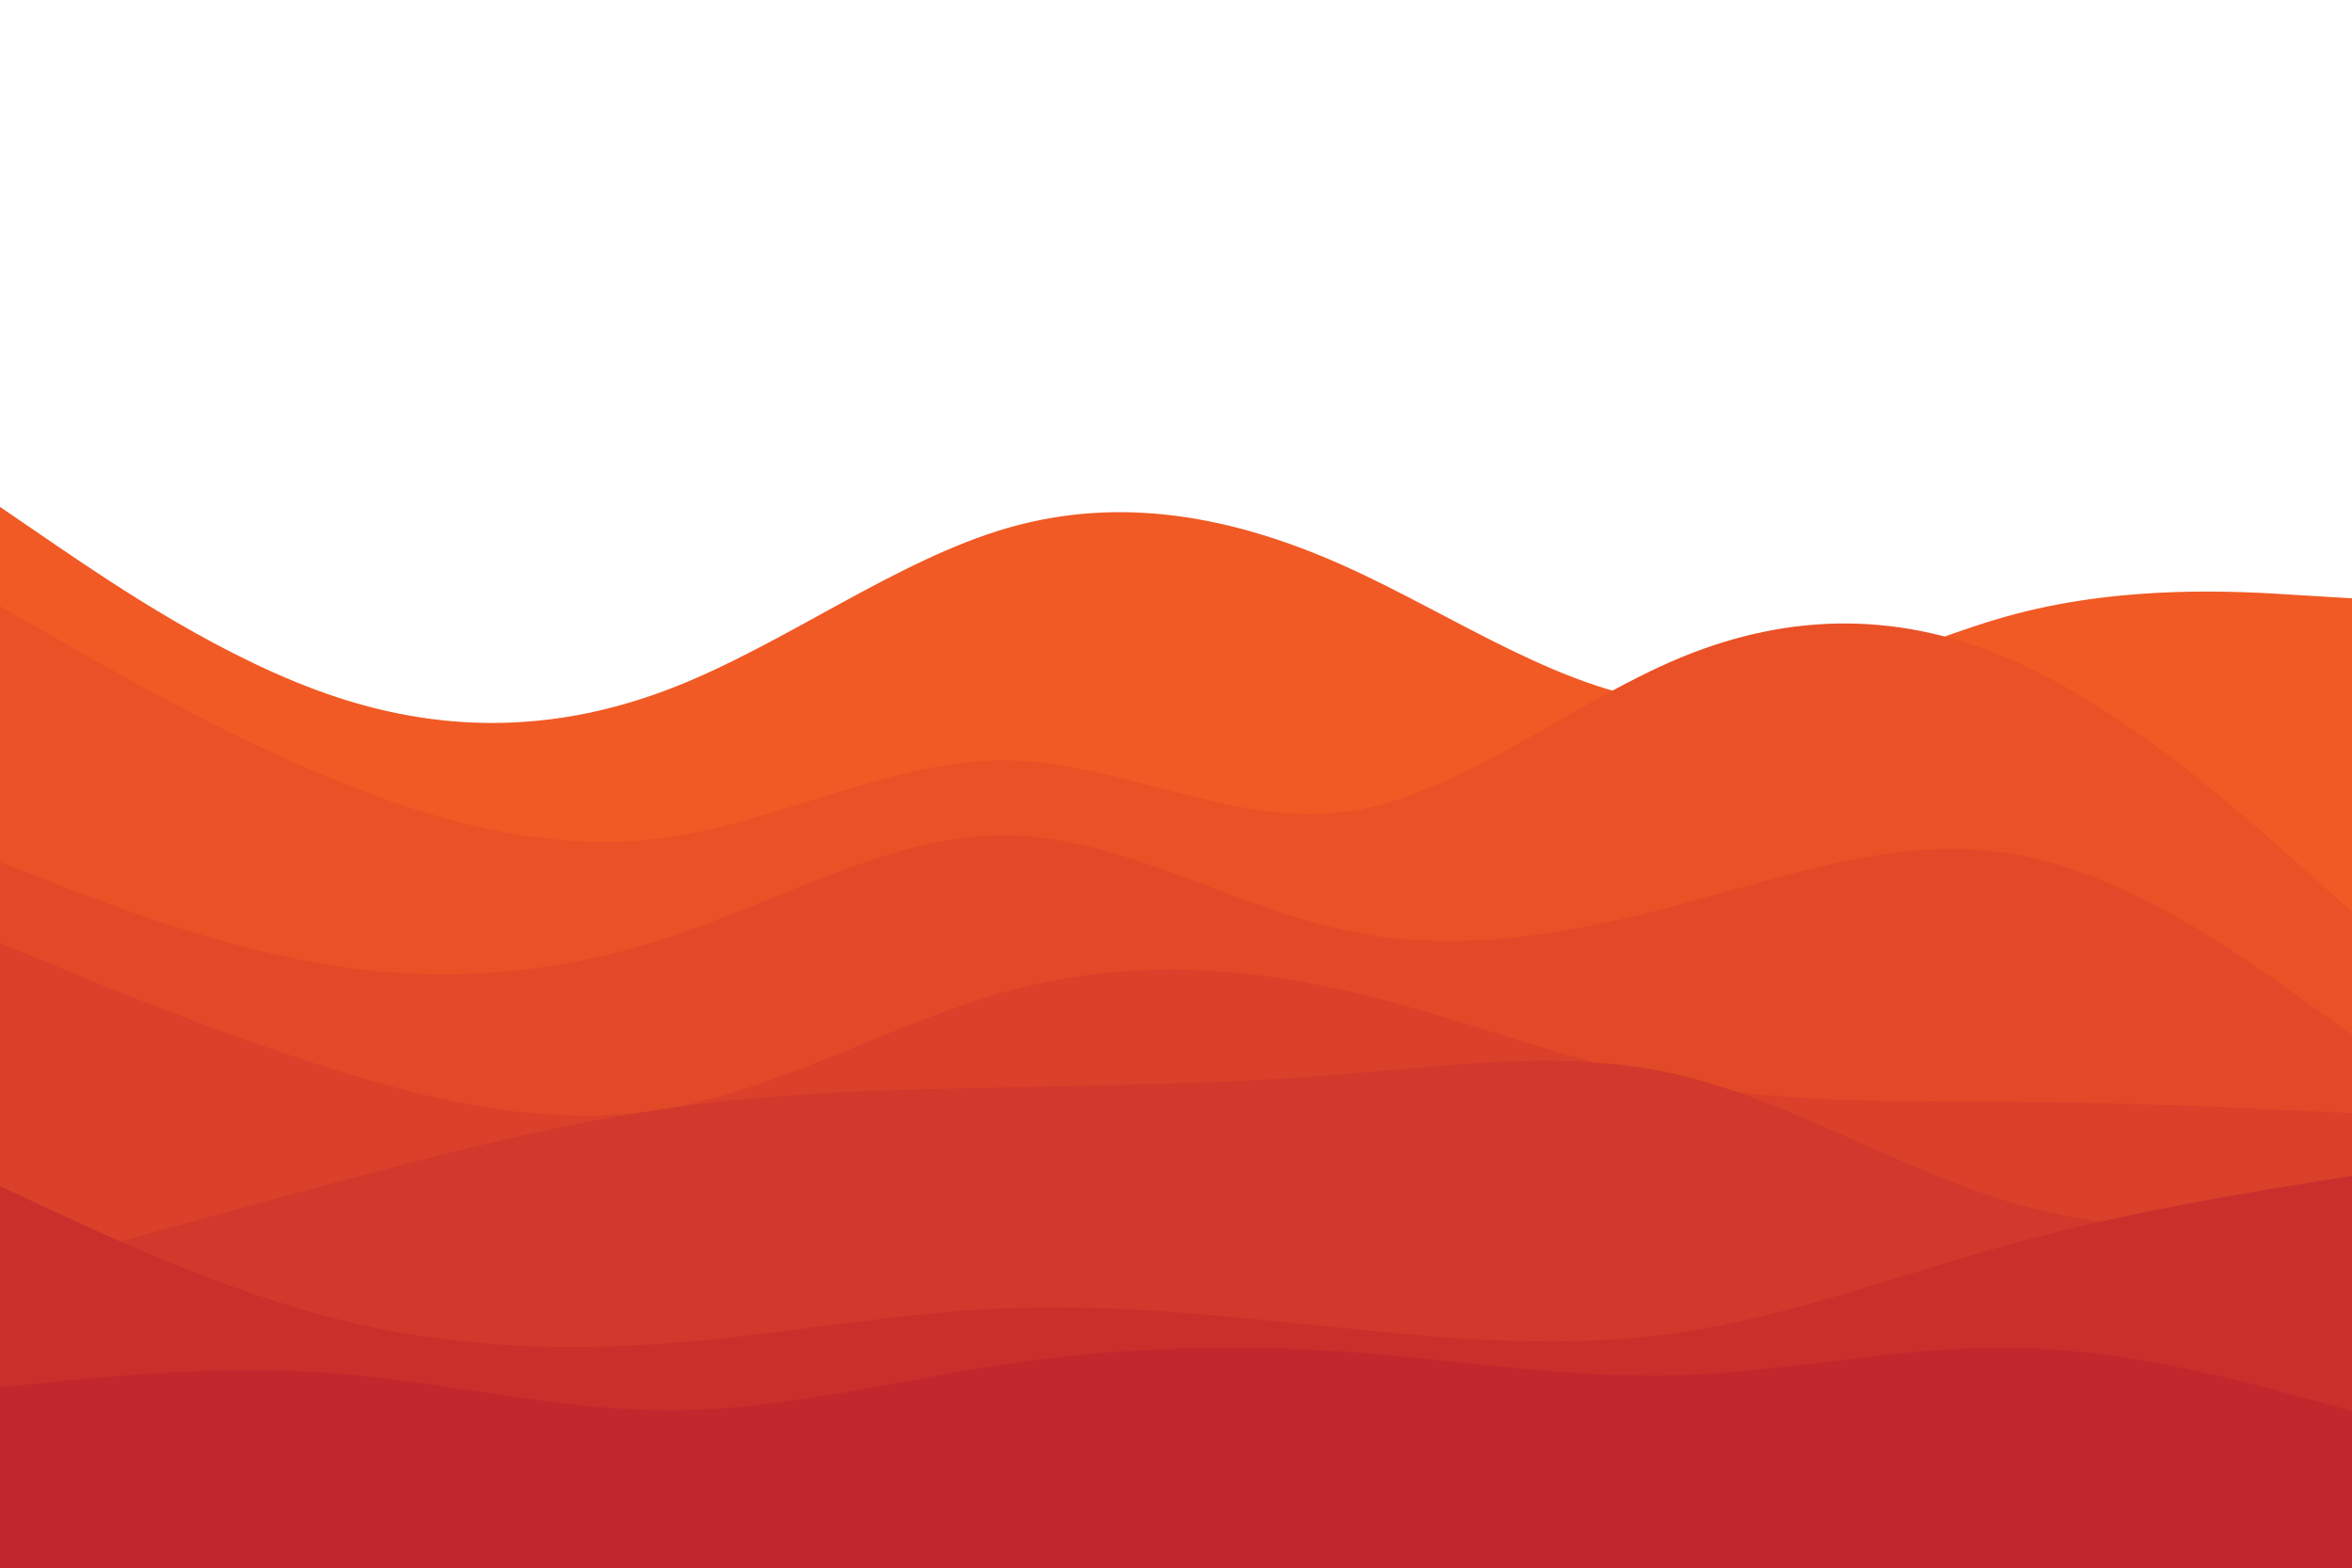
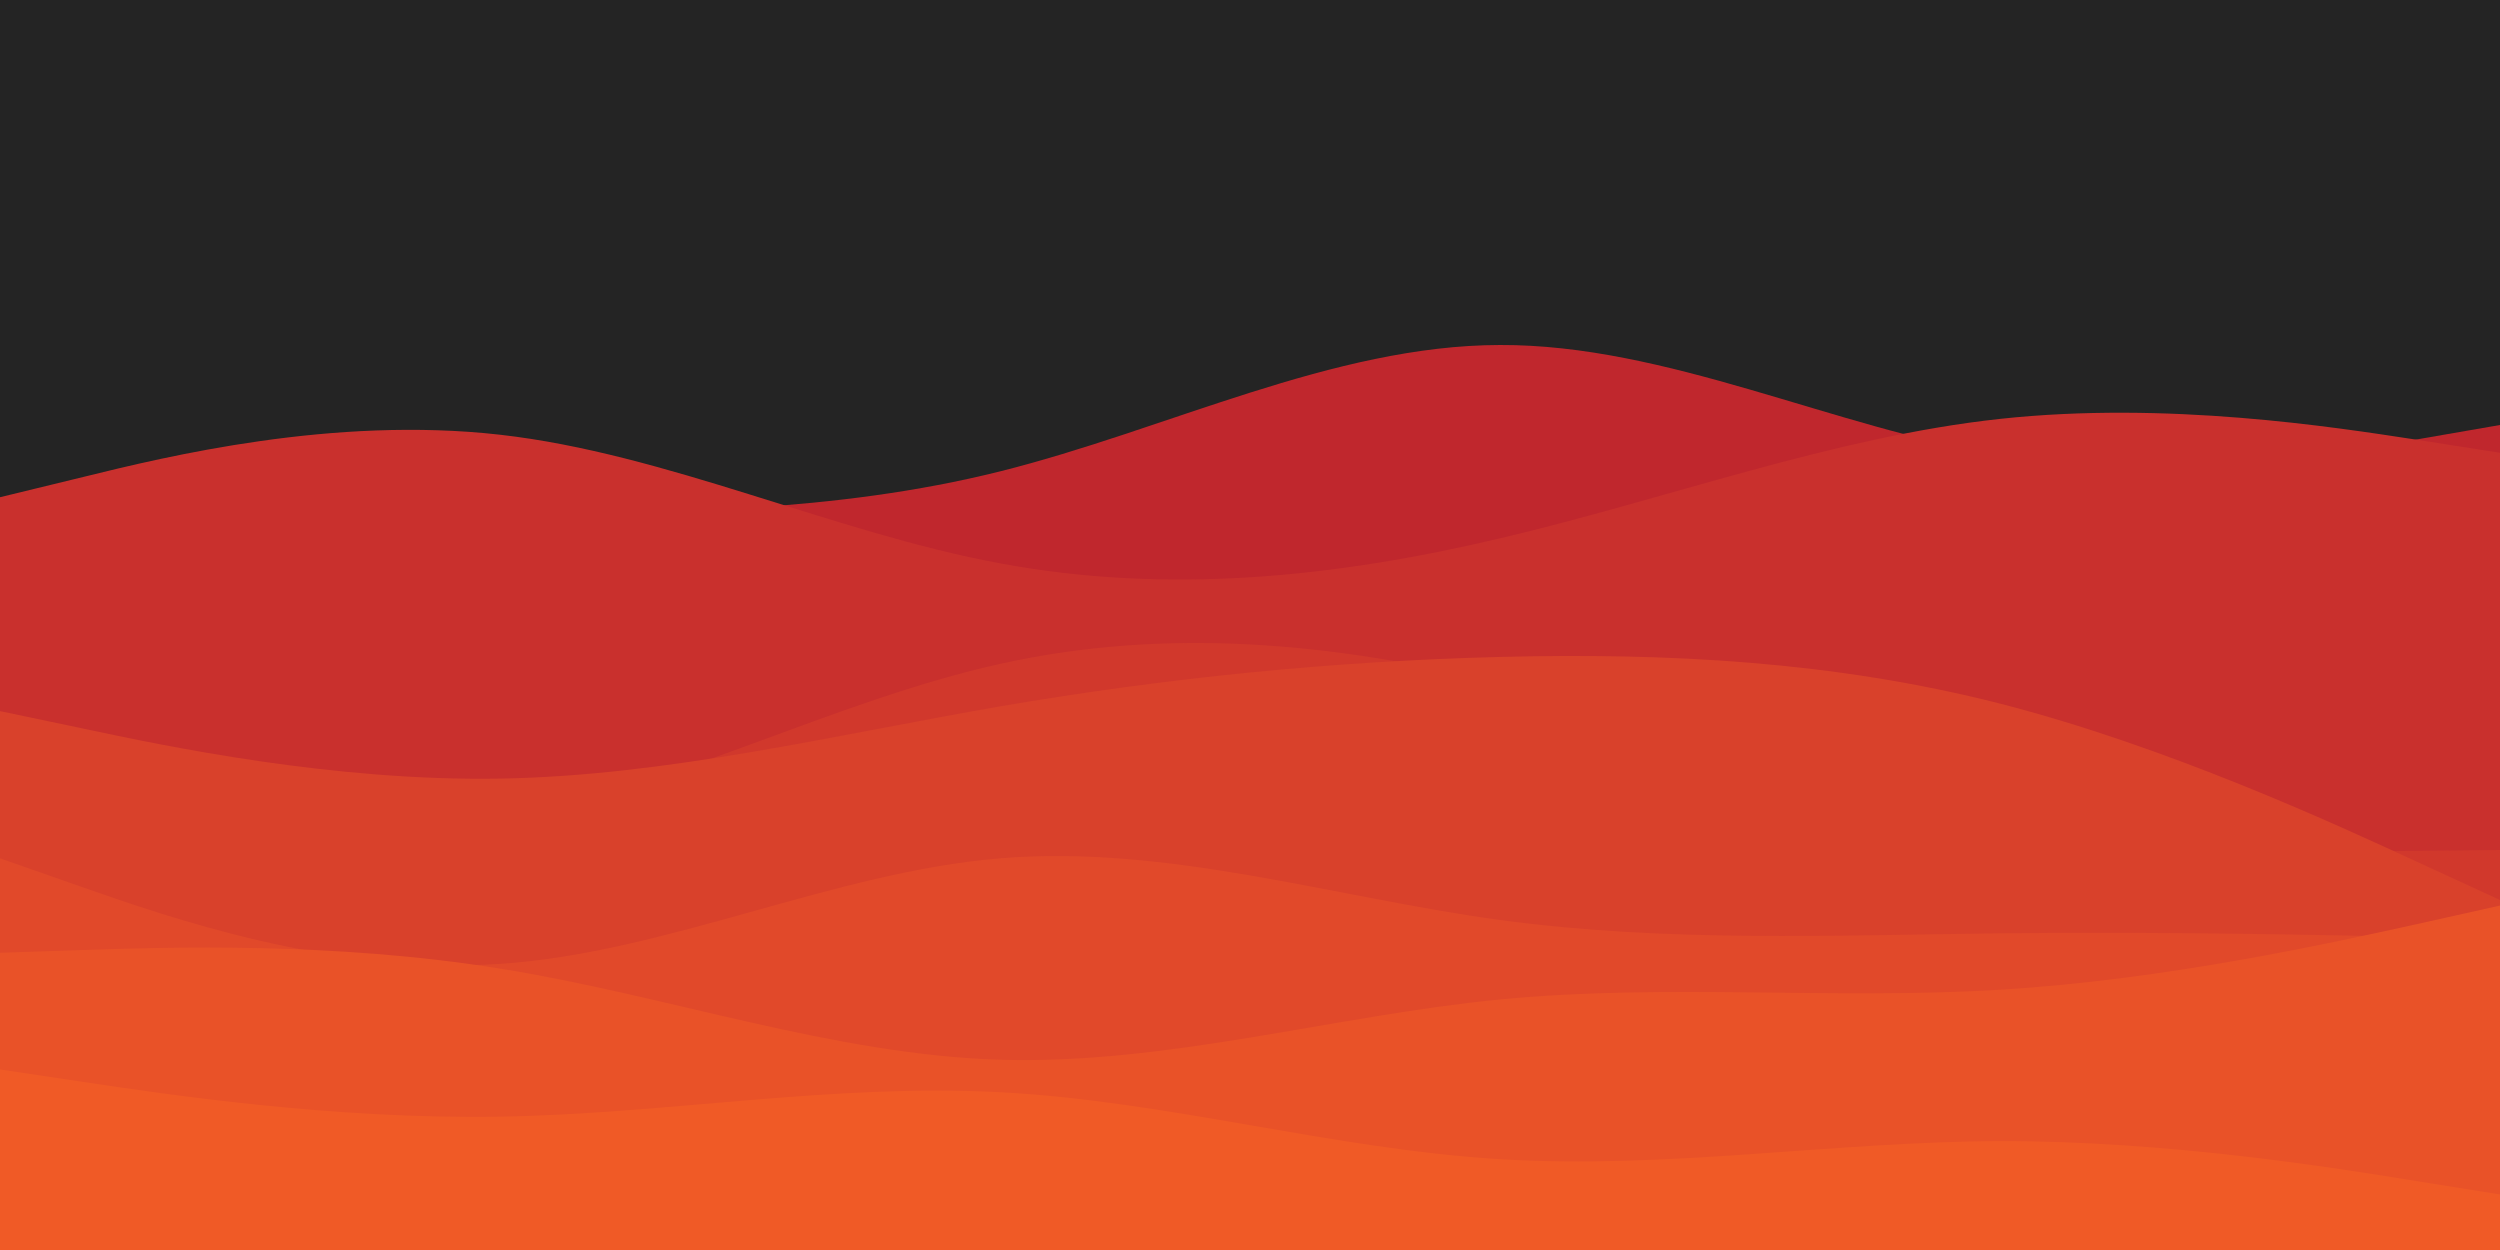
- <svg xmlns="http://www.w3.org/2000/svg" id="visual" viewBox="0 0 900 600" width="900" height="600" version="1.1">
-   <path d="M0 194L21.5 208.7C43 223.3 86 252.7 128.8 266.8C171.7 281 214.3 280 257.2 263.3C300 246.7 343 214.3 385.8 202C428.7 189.7 471.3 197.3 514.2 216.5C557 235.7 600 266.3 642.8 269C685.7 271.7 728.3 246.3 771.2 235C814 223.7 857 226.3 878.5 227.7L900 229L900 601L878.5 601C857 601 814 601 771.2 601C728.3 601 685.7 601 642.8 601C600 601 557 601 514.2 601C471.3 601 428.7 601 385.8 601C343 601 300 601 257.2 601C214.3 601 171.7 601 128.8 601C86 601 43 601 21.5 601L0 601Z" fill="#f15a24" />
-   <path d="M0 232L21.5 244.3C43 256.7 86 281.3 128.8 298.8C171.7 316.3 214.3 326.7 257.2 320.2C300 313.7 343 290.3 385.8 291C428.7 291.7 471.3 316.3 514.2 310.8C557 305.3 600 269.7 642.8 251.8C685.7 234 728.3 234 771.2 253.2C814 272.3 857 310.7 878.5 329.8L900 349L900 601L878.5 601C857 601 814 601 771.2 601C728.3 601 685.7 601 642.8 601C600 601 557 601 514.2 601C471.3 601 428.7 601 385.8 601C343 601 300 601 257.2 601C214.3 601 171.7 601 128.8 601C86 601 43 601 21.5 601L0 601Z" fill="#ea5126" />
-   <path d="M0 330L21.5 338.3C43 346.7 86 363.3 128.8 369.8C171.7 376.3 214.3 372.7 257.2 358.3C300 344 343 319 385.8 319.7C428.7 320.3 471.3 346.7 514.2 356C557 365.3 600 357.7 642.8 346.2C685.7 334.7 728.3 319.3 771.2 327C814 334.7 857 365.3 878.5 380.7L900 396L900 601L878.5 601C857 601 814 601 771.2 601C728.3 601 685.7 601 642.8 601C600 601 557 601 514.2 601C471.3 601 428.7 601 385.8 601C343 601 300 601 257.2 601C214.3 601 171.7 601 128.8 601C86 601 43 601 21.5 601L0 601Z" fill="#e24928" />
-   <path d="M0 361L21.5 369.8C43 378.7 86 396.3 128.8 409.7C171.7 423 214.3 432 257.2 424C300 416 343 391 385.8 379.3C428.7 367.7 471.3 369.3 514.2 379C557 388.7 600 406.3 642.8 414.5C685.7 422.7 728.3 421.3 771.2 421.7C814 422 857 424 878.5 425L900 426L900 601L878.5 601C857 601 814 601 771.2 601C728.3 601 685.7 601 642.8 601C600 601 557 601 514.2 601C471.3 601 428.7 601 385.8 601C343 601 300 601 257.2 601C214.3 601 171.7 601 128.8 601C86 601 43 601 21.5 601L0 601Z" fill="#da402a" />
-   <path d="M0 488L21.5 482C43 476 86 464 128.8 452.5C171.7 441 214.3 430 257.2 424C300 418 343 417 385.8 416.2C428.7 415.3 471.3 414.7 514.2 411.2C557 407.7 600 401.3 642.8 411.5C685.7 421.7 728.3 448.3 771.2 460.7C814 473 857 471 878.5 470L900 469L900 601L878.5 601C857 601 814 601 771.2 601C728.3 601 685.7 601 642.8 601C600 601 557 601 514.2 601C471.3 601 428.7 601 385.8 601C343 601 300 601 257.2 601C214.3 601 171.7 601 128.8 601C86 601 43 601 21.5 601L0 601Z" fill="#d2382b" />
-   <path d="M0 454L21.5 464C43 474 86 494 128.8 504.8C171.7 515.7 214.3 517.3 257.2 514C300 510.7 343 502.3 385.8 500.7C428.7 499 471.3 504 514.2 508.3C557 512.7 600 516.3 642.8 510C685.7 503.7 728.3 487.3 771.2 475.7C814 464 857 457 878.5 453.5L900 450L900 601L878.5 601C857 601 814 601 771.2 601C728.3 601 685.7 601 642.8 601C600 601 557 601 514.2 601C471.3 601 428.7 601 385.8 601C343 601 300 601 257.2 601C214.3 601 171.7 601 128.8 601C86 601 43 601 21.5 601L0 601Z" fill="#ca2f2c" />
-   <path d="M0 531L21.5 528.8C43 526.7 86 522.3 128.8 525.7C171.7 529 214.3 540 257.2 539.8C300 539.7 343 528.3 385.8 522C428.7 515.7 471.3 514.3 514.2 517.3C557 520.3 600 527.7 642.8 526.3C685.7 525 728.3 515 771.2 515.8C814 516.7 857 528.3 878.5 534.2L900 540L900 601L878.5 601C857 601 814 601 771.2 601C728.3 601 685.7 601 642.8 601C600 601 557 601 514.2 601C471.3 601 428.7 601 385.8 601C343 601 300 601 257.2 601C214.3 601 171.7 601 128.8 601C86 601 43 601 21.5 601L0 601Z" fill="#c1272d" />
+ <svg xmlns="http://www.w3.org/2000/svg" id="visual" viewBox="0 0 900 450" width="900" height="450" version="1.1">
+   <rect x="0" y="0" width="900" height="450" fill="#242424" />
+   <path d="M0 194L30 192.3C60 190.7 120 187.3 180 185.8C240 184.3 300 184.7 360 169.7C420 154.7 480 124.3 540 124.2C600 124 660 154 720 163.8C780 173.7 840 163.3 870 158.2L900 153L900 451L870 451C840 451 780 451 720 451C660 451 600 451 540 451C480 451 420 451 360 451C300 451 240 451 180 451C120 451 60 451 30 451L0 451Z" fill="#c0272d" />
+   <path d="M0 179L30 171.7C60 164.3 120 149.7 180 156.5C240 163.3 300 191.7 360 202.8C420 214 480 208 540 193.8C600 179.7 660 157.3 720 150.8C780 144.3 840 153.7 870 158.3L900 163L900 451L870 451C840 451 780 451 720 451C660 451 600 451 540 451C480 451 420 451 360 451C300 451 240 451 180 451C120 451 60 451 30 451L0 451Z" fill="#c9302d" />
+   <path d="M0 279L30 285.3C60 291.7 120 304.3 180 294.5C240 284.7 300 252.3 360 239C420 225.7 480 231.3 540 246C600 260.7 660 284.3 720 295.8C780 307.3 840 306.7 870 306.3L900 306L900 451L870 451C840 451 780 451 720 451C660 451 600 451 540 451C480 451 420 451 360 451C300 451 240 451 180 451C120 451 60 451 30 451L0 451Z" fill="#d1382c" />
+   <path d="M0 256L30 262.3C60 268.7 120 281.3 180 280.3C240 279.3 300 264.7 360 254.3C420 244 480 238 540 236.5C600 235 660 238 720 253.3C780 268.7 840 296.3 870 310.2L900 324L900 451L870 451C840 451 780 451 720 451C660 451 600 451 540 451C480 451 420 451 360 451C300 451 240 451 180 451C120 451 60 451 30 451L0 451Z" fill="#d9412b" />
+   <path d="M0 309L30 319.5C60 330 120 351 180 347C240 343 300 314 360 309C420 304 480 323 540 331.2C600 339.3 660 336.7 720 336C780 335.3 840 336.7 870 337.3L900 338L900 451L870 451C840 451 780 451 720 451C660 451 600 451 540 451C480 451 420 451 360 451C300 451 240 451 180 451C120 451 60 451 30 451L0 451Z" fill="#e1492a" />
+   <path d="M0 343L30 342C60 341 120 339 180 348.7C240 358.3 300 379.7 360 381.5C420 383.3 480 365.7 540 359.8C600 354 660 360 720 356.3C780 352.7 840 339.3 870 332.7L900 326L900 451L870 451C840 451 780 451 720 451C660 451 600 451 540 451C480 451 420 451 360 451C300 451 240 451 180 451C120 451 60 451 30 451L0 451Z" fill="#e95228" />
+   <path d="M0 385L30 389.5C60 394 120 403 180 402C240 401 300 390 360 393.2C420 396.3 480 413.7 540 417.3C600 421 660 411 720 410.8C780 410.7 840 420.3 870 425.2L900 430L900 451L870 451C840 451 780 451 720 451C660 451 600 451 540 451C480 451 420 451 360 451C300 451 240 451 180 451C120 451 60 451 30 451L0 451Z" fill="#f05a26" />
</svg>
